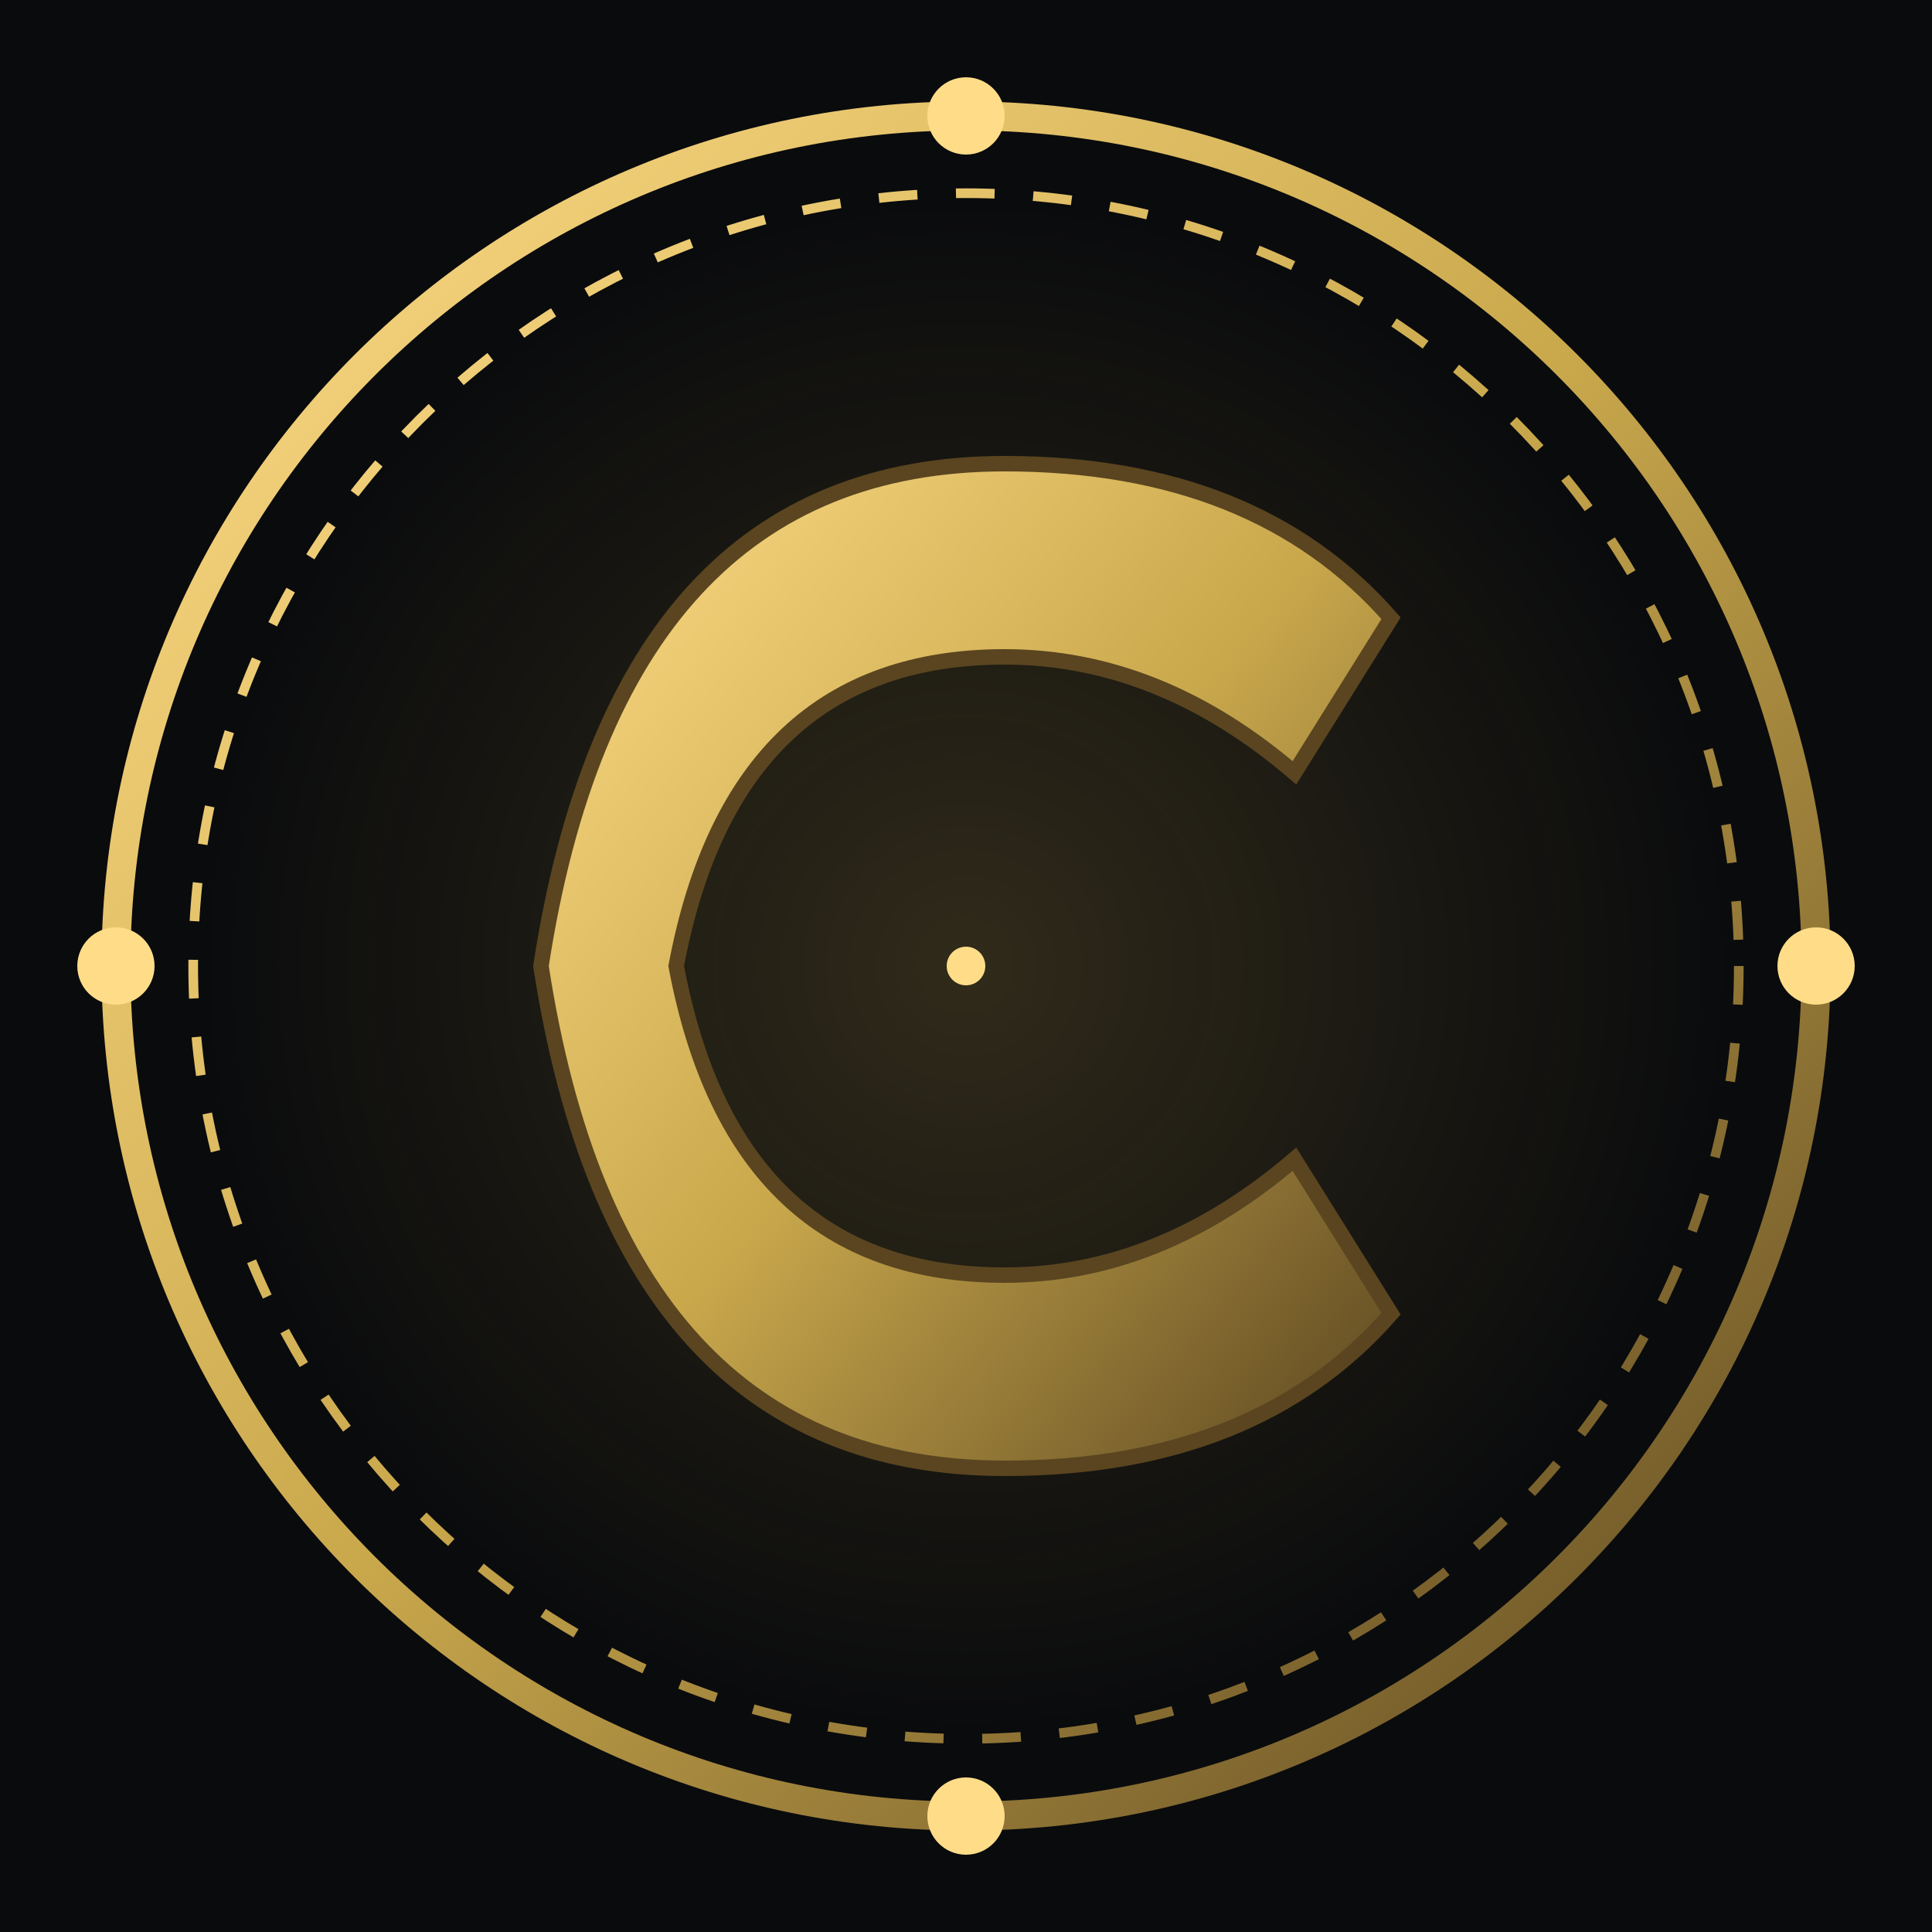
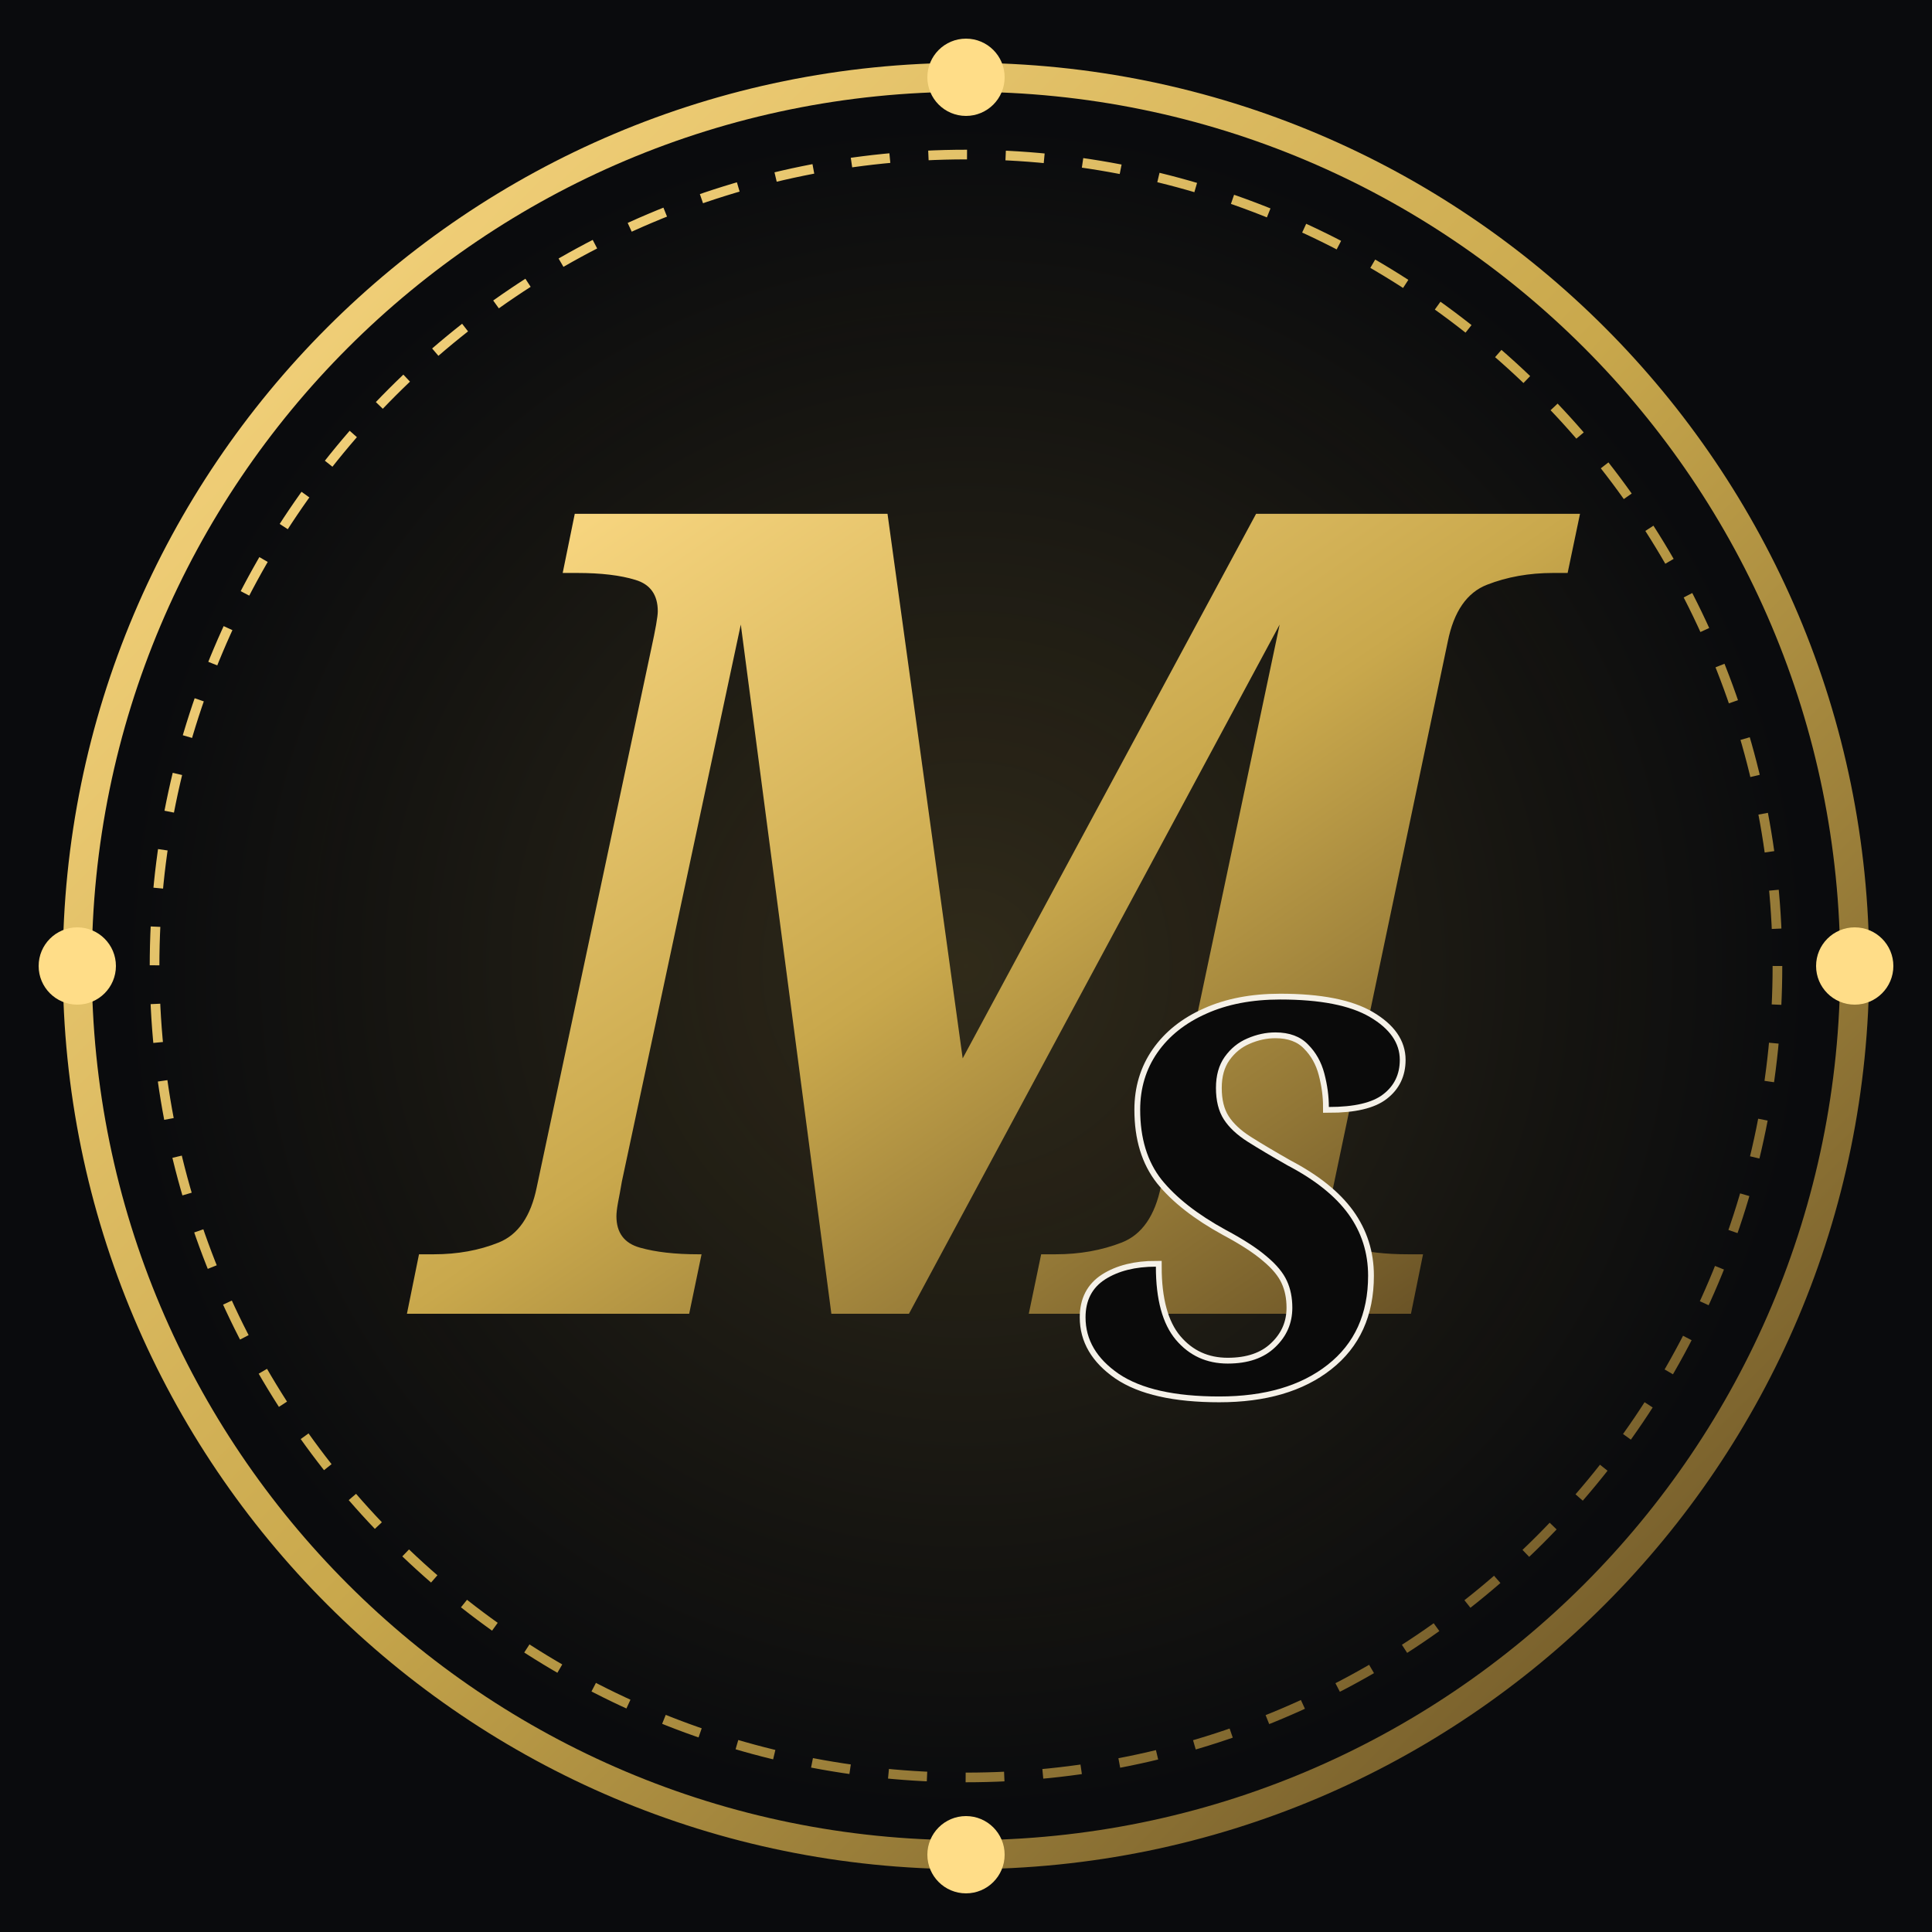
<svg xmlns="http://www.w3.org/2000/svg" viewBox="0 0 100 100">
  <defs>
-     <linearGradient id="gold" x1="0%" y1="0%" x2="100%" y2="100%">
+     <linearGradient id="ms-gold" x1="0%" y1="0%" x2="100%" y2="100%">
      <stop offset="0%" stop-color="#ffdd88" />
      <stop offset="50%" stop-color="#C9A84C" />
      <stop offset="100%" stop-color="#5a4520" />
    </linearGradient>
-     <radialGradient id="glow" cx="50%" cy="50%">
+     <radialGradient id="ms-glow" cx="50%" cy="50%">
      <stop offset="0%" stop-color="#C9A84C" stop-opacity="0.2" />
      <stop offset="100%" stop-color="#C9A84C" stop-opacity="0" />
    </radialGradient>
  </defs>
  <rect width="100" height="100" fill="#0a0b0d" />
-   <circle cx="50" cy="50" r="40" fill="url(#glow)" />
-   <circle cx="50" cy="50" r="44" fill="none" stroke="url(#gold)" stroke-width="1.5" />
-   <circle cx="50" cy="50" r="40" fill="none" stroke="url(#gold)" stroke-width="0.5" stroke-dasharray="2 2" />
-   <circle cx="50" cy="6" r="2" fill="#ffdd88" />
-   <circle cx="94" cy="50" r="2" fill="#ffdd88" />
-   <circle cx="50" cy="94" r="2" fill="#ffdd88" />
-   <circle cx="6" cy="50" r="2" fill="#ffdd88" />
-   <path d="M 72 32 Q 65 24, 52 24 Q 32 24, 28 50 Q 32 76, 52 76 Q 65 76, 72 68 L 67 60 Q 60 66, 52 66 Q 38 66, 35 50 Q 38 34, 52 34 Q 60 34, 67 40 Z" fill="url(#gold)" stroke="#5a4520" stroke-width="0.8" />
-   <circle cx="50" cy="50" r="1" fill="#ffdd88" />
+   <circle cx="50" cy="50" r="44" fill="url(#ms-glow)" />
+   <circle cx="50" cy="50" r="46" fill="none" stroke="url(#ms-gold)" stroke-width="1.5" />
+   <circle cx="50" cy="50" r="42" fill="none" stroke="url(#ms-gold)" stroke-width="0.5" stroke-dasharray="2 2" />
+   <circle cx="50" cy="4" r="2" fill="#ffdd88" />
+   <circle cx="96" cy="50" r="2" fill="#ffdd88" />
+   <circle cx="50" cy="96" r="2" fill="#ffdd88" />
+   <circle cx="4" cy="50" r="2" fill="#ffdd88" />
+   <text x="50" y="68" text-anchor="middle" font-family="Georgia, serif" font-size="58" fill="url(#ms-gold)" font-weight="bold" font-style="italic">M</text>
+   <text x="64" y="72" text-anchor="middle" font-family="Georgia, serif" font-size="28" fill="#0a0a0a" font-weight="bold" font-style="italic" stroke="#f5f1e8" stroke-width="0.6" paint-order="stroke">S</text>
</svg>
